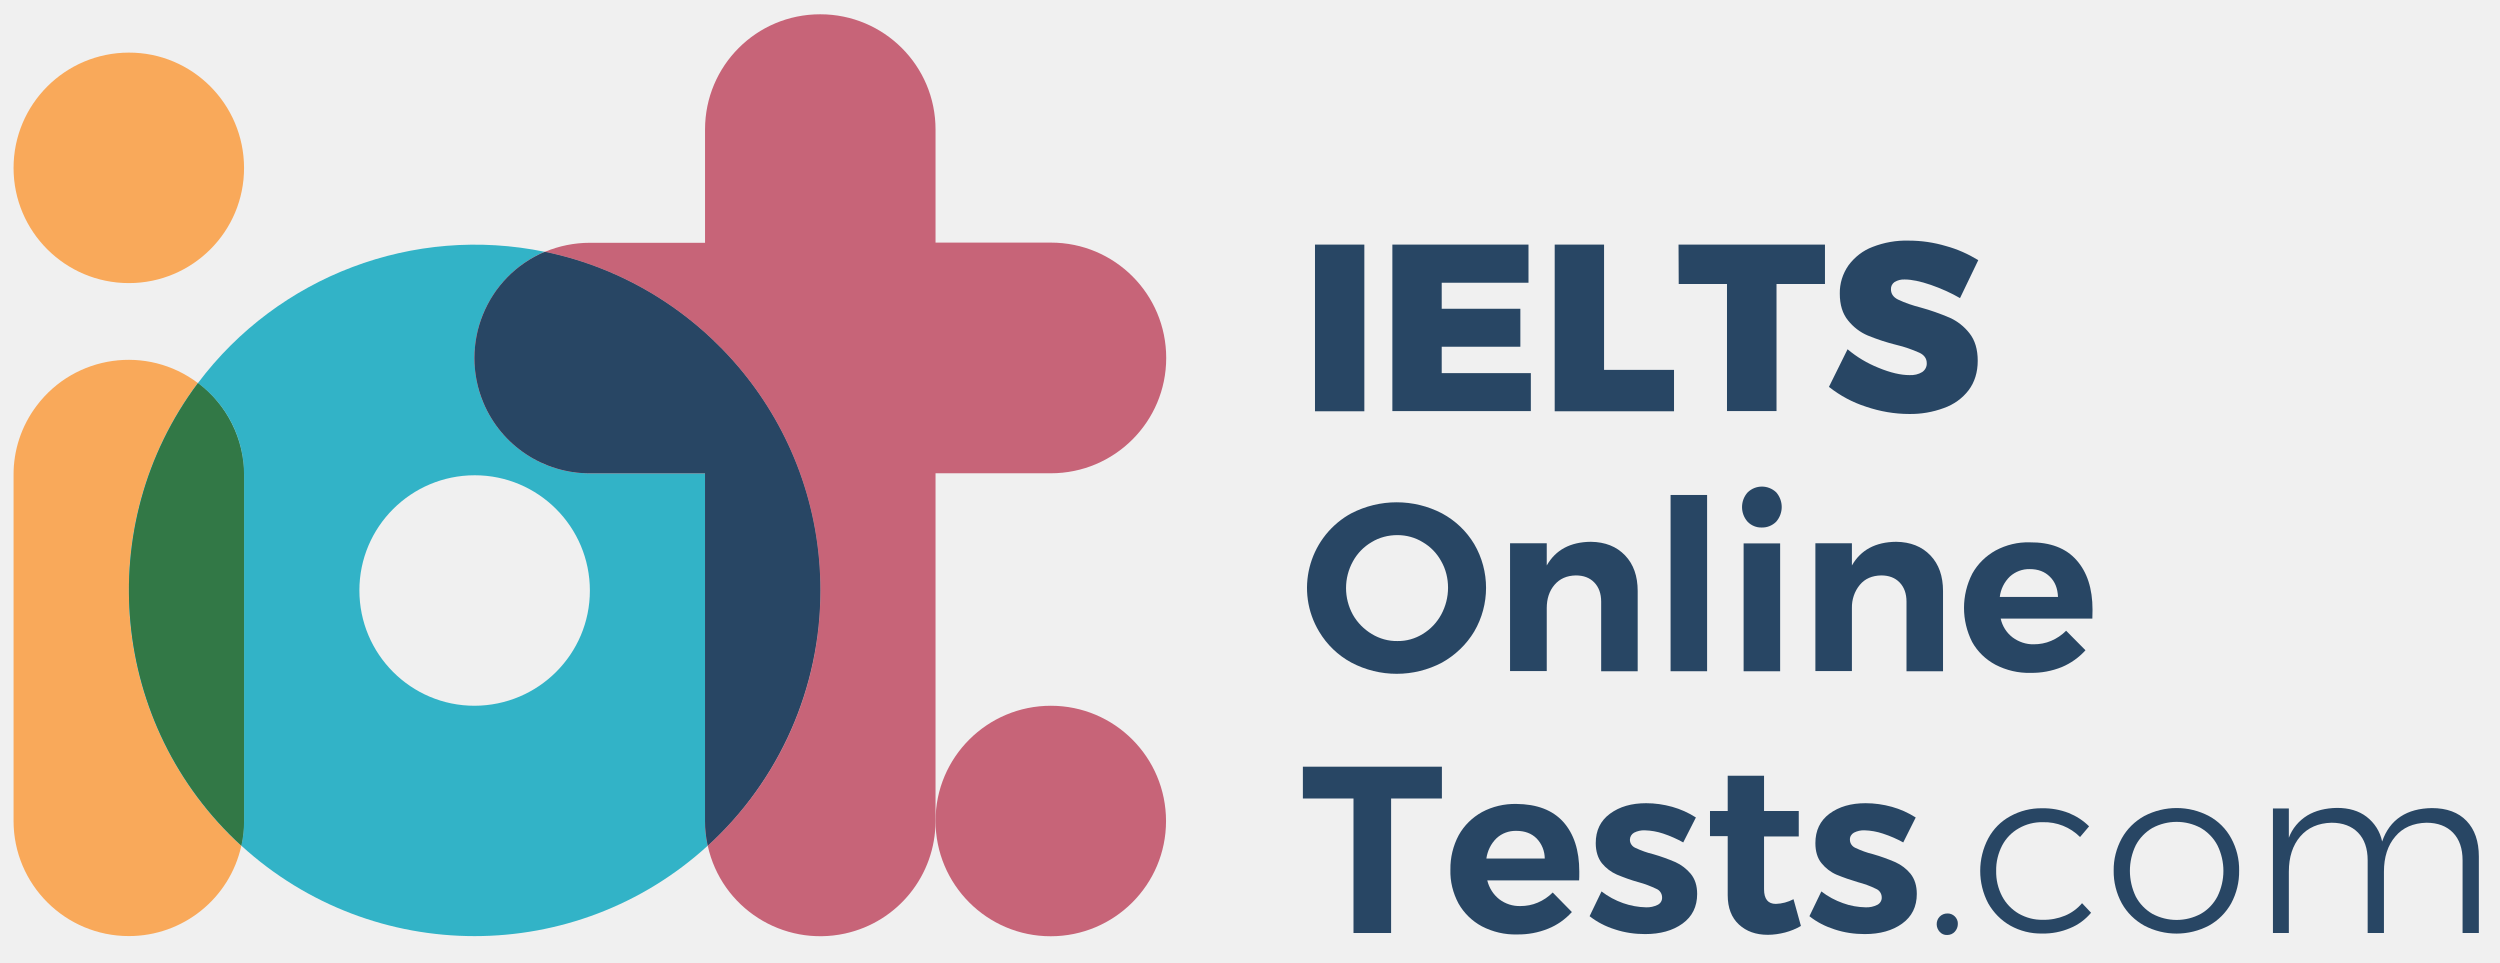
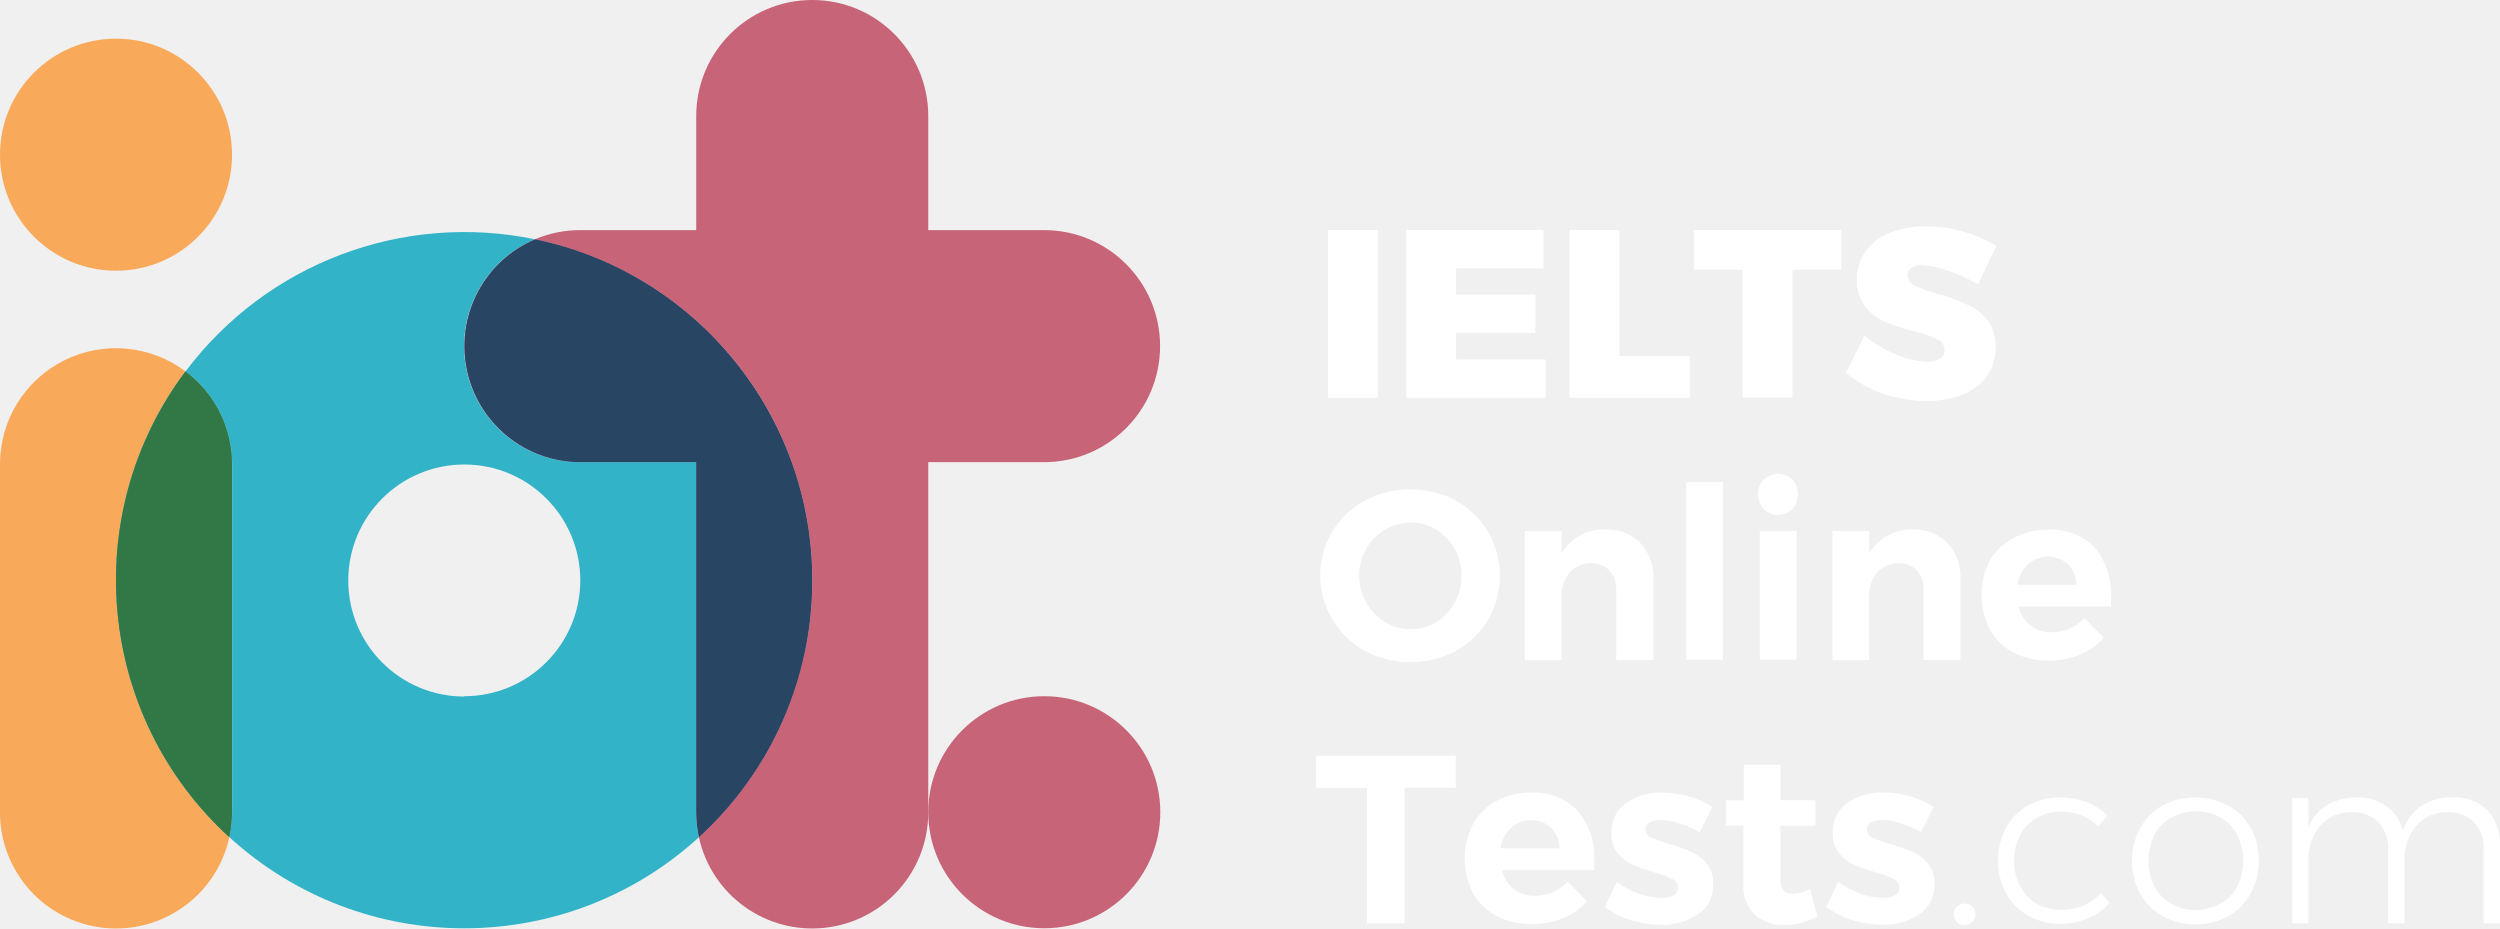
- <svg xmlns="http://www.w3.org/2000/svg" version="1.1" id="Layer_1" x="0px" y="0px" viewBox="0 0 1382.9 532.5" style="enable-background:new 0 0 1382.9 532.5;" xml:space="preserve">
-   <style type="text/css">
- 	.st0{fill:none;}
- 	.st1{fill:#C76478;}
- 	.st2{fill:#32B3C7;}
- 	.st3{fill:#284664;}
- 	.st4{fill:#F9A95A;}
- 	.st5{fill:#327846;}
- </style>
-   <g>
-     <g id="Layer_1_1_">
-       <path class="st0" d="M262.5,262.9c-35.2,0-63.7,28.6-63.7,63.8c0,35.2,28.6,63.7,63.8,63.7c35.2,0,63.7-28.6,63.7-63.8    C326.3,291.4,297.7,262.9,262.5,262.9C262.5,262.9,262.5,262.9,262.5,262.9z" />
-       <path class="st1" d="M581.3,390.4c-35.2,0-63.8,28.5-63.8,63.7s28.5,63.8,63.7,63.8c35.2,0,63.8-28.5,63.8-63.7c0,0,0,0,0,0    C645,418.9,616.5,390.4,581.3,390.4z" />
-       <path class="st1" d="M581.3,261.8c35.2,0,63.8-28.5,63.8-63.8s-28.5-63.8-63.8-63.8h-63.8V71.6c0-35.2-28.5-63.7-63.8-63.7    S390,36.4,390,71.6v62.7h-63.7c-8.5,0-17,1.7-24.9,5c87,18,152.4,95,152.4,187.3c0.1,53.7-22.5,105-62.3,141.2    c7.5,34.4,41.5,56.1,75.9,48.6c29.3-6.4,50.1-32.3,50.1-62.3V261.8H581.3z" />
-       <path class="st2" d="M390,261.8h-63.7c-35.2,0-63.8-28.5-63.8-63.7c0-25.6,15.3-48.8,38.9-58.8c-72.6-15-147.4,13.3-191.9,72.6    c16.1,12,25.6,30.9,25.5,51v191.2c0,4.6-0.5,9.2-1.5,13.7c73.1,66.7,184.9,66.7,258,0c-1-4.5-1.5-9.1-1.5-13.7V261.8z     M262.5,390.4c-35.2,0-63.7-28.6-63.7-63.8c0-35.2,28.6-63.7,63.8-63.7c35.2,0,63.7,28.6,63.7,63.8    C326.3,361.8,297.8,390.3,262.5,390.4C262.5,390.4,262.5,390.4,262.5,390.4z" />
-       <g>
-         <path class="st1" d="M453.8,326.6c0-92.3-65.4-169.3-152.4-187.3c-32.4,13.7-47.6,51.1-33.9,83.6c10,23.6,33.1,38.9,58.7,38.9     H390v192.3c0,4.6,0.5,9.2,1.5,13.7C431.2,431.6,453.8,380.3,453.8,326.6z" />
+ <svg xmlns="http://www.w3.org/2000/svg" viewBox="0 0 234.66 87.13">
+   <defs>
+     <style>.cls-1{isolation:isolate;}.cls-2{fill:none;}.cls-3{fill:#c76478;}.cls-4{fill:#32b3c7;}.cls-5{mix-blend-mode:overlay;}.cls-6{fill:#284664;}.cls-7{fill:#f9a95a;}.cls-8{mix-blend-mode:multiply;}.cls-9{fill:#327846;}.cls-10{fill:#fff;}</style>
+   </defs>
+   <g class="cls-1">
+     <g id="Layer_2" data-name="Layer 2">
+       <g id="Layer_3" data-name="Layer 3">
+         <circle class="cls-2" cx="43.57" cy="54.46" r="10.89" />
+         <circle class="cls-3" cx="98.02" cy="76.24" r="10.89" />
+         <path class="cls-3" d="M98,43.38A10.89,10.89,0,0,0,98,21.6H87.13V10.89a10.89,10.89,0,0,0-21.78,0V21.6H54.46a10.86,10.86,0,0,0-4.25.86A32.67,32.67,0,0,1,65.6,78.58a10.89,10.89,0,0,0,21.53-2.34V43.38Z" />
+         <path class="cls-4" d="M65.35,43.38H54.46a10.89,10.89,0,0,1-4.25-20.92,32.71,32.71,0,0,0-32.79,12.4,10.86,10.86,0,0,1,4.37,8.71V76.24a10.89,10.89,0,0,1-.26,2.34,32.67,32.67,0,0,0,44.08,0,11.26,11.26,0,0,1-.26-2.34Zm-21.78,22a10.89,10.89,0,1,1,10.9-10.89A10.89,10.89,0,0,1,43.56,65.35Z" />
+         <g class="cls-5">
+           <path class="cls-3" d="M76.24,54.46a32.69,32.69,0,0,0-26-32,10.89,10.89,0,0,0,4.25,20.92H65.35V76.24a11.26,11.26,0,0,0,.26,2.34A32.59,32.59,0,0,0,76.24,54.46Z" />
+         </g>
+         <path class="cls-6" d="M76.24,54.46a32.69,32.69,0,0,0-26-32,10.89,10.89,0,0,0,4.25,20.92H65.35V76.24a11.26,11.26,0,0,0,.26,2.34A32.59,32.59,0,0,0,76.24,54.46Z" />
+         <path class="cls-7" d="M10.89,25.41A10.89,10.89,0,1,0,0,14.52,10.89,10.89,0,0,0,10.89,25.41Z" />
+         <path class="cls-7" d="M10.89,54.46a32.53,32.53,0,0,1,6.52-19.6A10.88,10.88,0,0,0,0,43.57V76.24a10.89,10.89,0,0,0,21.53,2.34A32.58,32.58,0,0,1,10.89,54.46Z" />
+         <g class="cls-8">
+           <path class="cls-4" d="M21.78,43.57a10.86,10.86,0,0,0-4.37-8.71,32.69,32.69,0,0,0,4.11,43.72,10.89,10.89,0,0,0,.26-2.34Z" />
+         </g>
+         <path class="cls-9" d="M21.78,43.57a10.86,10.86,0,0,0-4.37-8.71,32.69,32.69,0,0,0,4.11,43.72,10.89,10.89,0,0,0,.26-2.34Z" />
+         <path class="cls-10" d="M124.66,21.59h4.67V37.34h-4.67Z" />
+         <path class="cls-10" d="M132,21.59h12.87v3.6h-8.2v2.47h7.44v3.6h-7.44v2.49h8.42v3.6H132Z" />
+         <path class="cls-10" d="M147.32,21.59H152V33.43h6.61v3.91H147.32Z" />
+         <path class="cls-10" d="M159,21.59h13.83v3.73h-4.58v12h-4.69v-12H159Z" />
+         <path class="cls-10" d="M182.87,25.42a8,8,0,0,0-2.47-.52,1.67,1.67,0,0,0-1,.24.77.77,0,0,0-.34.68,1.08,1.08,0,0,0,.67,1,12.14,12.14,0,0,0,2.14.75,20.64,20.64,0,0,1,2.74,1A5,5,0,0,1,186.52,30a4,4,0,0,1,.79,2.61,4.46,4.46,0,0,1-.86,2.77,5.17,5.17,0,0,1-2.34,1.7,9.17,9.17,0,0,1-3.29.56,12.65,12.65,0,0,1-4.06-.69A11.31,11.31,0,0,1,173.26,35L175,31.5a10.35,10.35,0,0,0,2.9,1.74,8,8,0,0,0,3,.71,2.1,2.1,0,0,0,1.19-.29.94.94,0,0,0,.43-.83,1.08,1.08,0,0,0-.7-1,11.81,11.81,0,0,0-2.15-.73,19,19,0,0,1-2.72-.89,4.77,4.77,0,0,1-1.86-1.42,3.91,3.91,0,0,1-.79-2.54,4.47,4.47,0,0,1,.81-2.66,5.1,5.1,0,0,1,2.28-1.74,9,9,0,0,1,3.42-.6,12.69,12.69,0,0,1,3.52.51,11.71,11.71,0,0,1,3.06,1.33l-1.73,3.6A15.05,15.05,0,0,0,182.87,25.42Z" />
+         <path class="cls-10" d="M136.67,47a8,8,0,0,1,3,2.91,8.2,8.2,0,0,1,0,8.25,8,8,0,0,1-3,2.93,9.16,9.16,0,0,1-8.58,0,7.92,7.92,0,0,1-3-2.92,8,8,0,0,1,3-11.18,9.26,9.26,0,0,1,8.59,0ZM130,49.72a4.79,4.79,0,0,0-1.77,1.81A5.1,5.1,0,0,0,130,58.39a4.6,4.6,0,0,0,2.42.67,4.51,4.51,0,0,0,2.39-.66,4.82,4.82,0,0,0,1.73-1.82,5.17,5.17,0,0,0,.64-2.55,5.06,5.06,0,0,0-.64-2.51,4.82,4.82,0,0,0-1.73-1.81,4.48,4.48,0,0,0-2.39-.66A4.71,4.71,0,0,0,130,49.72Z" />
+         <path class="cls-10" d="M154,51a4.69,4.69,0,0,1,1.2,3.37v7.59H151.7V55.34a2.5,2.5,0,0,0-.64-1.81,2.3,2.3,0,0,0-1.74-.66,2.59,2.59,0,0,0-2,.89,3.27,3.27,0,0,0-.74,2.21v6h-3.46V49.84h3.46v2.11a4.5,4.5,0,0,1,4.18-2.24A4.25,4.25,0,0,1,154,51Z" />
+         <path class="cls-10" d="M158.26,45.26h3.46V61.92h-3.46Z" />
+         <path class="cls-10" d="M168.24,45a2.11,2.11,0,0,1,0,2.78,1.94,1.94,0,0,1-2.7,0,2.09,2.09,0,0,1,0-2.77,2,2,0,0,1,2.7,0Zm-3.06,4.83h3.46V61.92h-3.46Z" />
+         <path class="cls-10" d="M182.82,51a4.69,4.69,0,0,1,1.2,3.37v7.59h-3.46V55.34a2.49,2.49,0,0,0-.64-1.81,2.3,2.3,0,0,0-1.73-.66,2.59,2.59,0,0,0-2,.89,3.28,3.28,0,0,0-.75,2.21v6H172V49.84h3.46v2.11a4.52,4.52,0,0,1,4.18-2.24A4.24,4.24,0,0,1,182.82,51Z" />
+         <path class="cls-10" d="M196.63,51.41a6.78,6.78,0,0,1,1.52,4.69c0,.36,0,.64,0,.83h-8.67a3.07,3.07,0,0,0,3.12,2.42,4.26,4.26,0,0,0,1.64-.33,4.41,4.41,0,0,0,1.41-1l1.82,1.84a6.18,6.18,0,0,1-2.24,1.59,7.54,7.54,0,0,1-2.93.55,7,7,0,0,1-3.33-.76,5.36,5.36,0,0,1-2.2-2.16,7.1,7.1,0,0,1,0-6.46A5.42,5.42,0,0,1,189,50.5a6.58,6.58,0,0,1,3.23-.78A5.65,5.65,0,0,1,196.63,51.41Zm-1.74,3.48a2.73,2.73,0,0,0-.76-1.91,2.58,2.58,0,0,0-1.9-.72,2.63,2.63,0,0,0-1.87.71,3.28,3.28,0,0,0-1,1.92Z" />
+         <path class="cls-10" d="M123.52,70.94h13.13v3h-4.81V86.66H128.3V73.95h-4.78Z" />
+         <path class="cls-10" d="M148.12,76.15a6.75,6.75,0,0,1,1.52,4.69c0,.36,0,.64,0,.83h-8.67a3.2,3.2,0,0,0,1.12,1.78,3.16,3.16,0,0,0,2,.64,4.26,4.26,0,0,0,1.64-.33,4.42,4.42,0,0,0,1.41-1l1.82,1.84a6.13,6.13,0,0,1-2.24,1.58,7.45,7.45,0,0,1-2.93.55,7,7,0,0,1-3.33-.76,5.42,5.42,0,0,1-2.2-2.16,7.09,7.09,0,0,1,0-6.46,5.58,5.58,0,0,1,2.21-2.18,6.65,6.65,0,0,1,3.23-.77A5.65,5.65,0,0,1,148.12,76.15Zm-1.74,3.48a2.7,2.7,0,0,0-.77-1.91,2.57,2.57,0,0,0-1.9-.72,2.62,2.62,0,0,0-1.87.71,3.27,3.27,0,0,0-1,1.92Z" />
+         <path class="cls-10" d="M157.57,77.26a5.9,5.9,0,0,0-1.73-.3,2,2,0,0,0-1,.22.73.73,0,0,0-.38.67.84.84,0,0,0,.52.76,9.78,9.78,0,0,0,1.69.61,18.81,18.81,0,0,1,2.11.75,4,4,0,0,1,1.43,1.1A2.9,2.9,0,0,1,160.8,83a3.26,3.26,0,0,1-1.38,2.8,5.93,5.93,0,0,1-3.54,1,9.29,9.29,0,0,1-2.85-.44,7.44,7.44,0,0,1-2.39-1.24l1.13-2.34a7.12,7.12,0,0,0,2.06,1.11,6.65,6.65,0,0,0,2.15.39,2.2,2.2,0,0,0,1.11-.24.75.75,0,0,0,.42-.71.9.9,0,0,0-.52-.81,8.85,8.85,0,0,0-1.69-.63,17.15,17.15,0,0,1-2.05-.72,3.67,3.67,0,0,1-1.41-1.09,3,3,0,0,1-.58-1.9,3.25,3.25,0,0,1,1.35-2.78,5.62,5.62,0,0,1,3.41-1,9.06,9.06,0,0,1,2.46.35,8.19,8.19,0,0,1,2.25,1l-1.19,2.36A10.12,10.12,0,0,0,157.57,77.26Z" />
+         <path class="cls-10" d="M170.58,86a5.61,5.61,0,0,1-1.49.62,6.53,6.53,0,0,1-1.65.21,3.89,3.89,0,0,1-2.74-1,3.56,3.56,0,0,1-1.06-2.76V77.5H162V75.12h1.68V71.79h3.44v3.32h3.28v2.4h-3.28v5c0,.93.37,1.39,1.1,1.39a3.84,3.84,0,0,0,1.68-.45Z" />
+         <path class="cls-10" d="M178.33,77.26a5.84,5.84,0,0,0-1.72-.3,2,2,0,0,0-1,.22.74.74,0,0,0-.38.67.83.83,0,0,0,.52.76,9.62,9.62,0,0,0,1.68.61,17.72,17.72,0,0,1,2.11.75,3.91,3.91,0,0,1,1.44,1.1,2.94,2.94,0,0,1,.6,1.92,3.26,3.26,0,0,1-1.38,2.8,5.9,5.9,0,0,1-3.53,1,9.34,9.34,0,0,1-2.86-.44,7.38,7.38,0,0,1-2.38-1.24l1.12-2.34a7.13,7.13,0,0,0,2.06,1.11,6.57,6.57,0,0,0,2.14.39,2.24,2.24,0,0,0,1.12-.24.77.77,0,0,0,.42-.71.9.9,0,0,0-.52-.81,8.79,8.79,0,0,0-1.7-.63,18.08,18.08,0,0,1-2.06-.72,3.68,3.68,0,0,1-1.4-1.09,2.92,2.92,0,0,1-.58-1.9,3.26,3.26,0,0,1,1.34-2.78,5.62,5.62,0,0,1,3.41-1,9.06,9.06,0,0,1,2.47.35,8.2,8.2,0,0,1,2.25,1l-1.19,2.36A10,10,0,0,0,178.33,77.26Z" />
+         <path class="cls-10" d="M185.12,85.09a1,1,0,0,1,.29.72,1,1,0,0,1-.29.73,1,1,0,0,1-.72.31.92.92,0,0,1-.71-.29,1,1,0,0,1-.29-.74,1,1,0,0,1,.29-.72.93.93,0,0,1,.71-.29A1,1,0,0,1,185.12,85.09Z" />
+         <path class="cls-10" d="M193.45,76.18a4.46,4.46,0,0,0-2.27.58,4.09,4.09,0,0,0-1.57,1.63,5,5,0,0,0-.56,2.39,5.09,5.09,0,0,0,.56,2.4,4.05,4.05,0,0,0,1.57,1.64,4.48,4.48,0,0,0,2.27.58,5.31,5.31,0,0,0,2.1-.4,4.26,4.26,0,0,0,1.61-1.17l.85.9a5.19,5.19,0,0,1-2,1.46,6.56,6.56,0,0,1-2.64.52,6,6,0,0,1-3-.76,5.34,5.34,0,0,1-2.08-2.11,6.57,6.57,0,0,1,0-6.13,5.32,5.32,0,0,1,2.08-2.11,6,6,0,0,1,3-.75,6.71,6.71,0,0,1,2.5.45,5.62,5.62,0,0,1,1.94,1.26l-.85,1A4.9,4.9,0,0,0,193.45,76.18Z" />
+         <path class="cls-10" d="M209.15,75.6a5.38,5.38,0,0,1,2.11,2.1,6.12,6.12,0,0,1,.76,3.06,6.23,6.23,0,0,1-.76,3.09A5.38,5.38,0,0,1,209.15,86,6.55,6.55,0,0,1,203,86a5.39,5.39,0,0,1-2.11-2.11,6.24,6.24,0,0,1-.77-3.09,6.13,6.13,0,0,1,.77-3.06A5.39,5.39,0,0,1,203,75.6a6.57,6.57,0,0,1,6.11,0Zm-5.35,1.13a4,4,0,0,0-1.58,1.64,5.5,5.5,0,0,0,0,4.83,4,4,0,0,0,1.58,1.64,4.78,4.78,0,0,0,4.58,0A4,4,0,0,0,210,83.2a5.43,5.43,0,0,0,0-4.83,4,4,0,0,0-1.57-1.64,4.76,4.76,0,0,0-4.58,0Z" />
+         <path class="cls-10" d="M233.49,76.06a4.66,4.66,0,0,1,1.17,3.37v7.23h-1.53V79.79a3.58,3.58,0,0,0-.91-2.62,3.34,3.34,0,0,0-2.51-.93,3.77,3.77,0,0,0-2.95,1.31,4.92,4.92,0,0,0-1.07,3.32v5.79h-1.53V79.79a3.58,3.58,0,0,0-.91-2.62,3.33,3.33,0,0,0-2.51-.93,3.83,3.83,0,0,0-3,1.31,4.94,4.94,0,0,0-1.07,3.32v5.79h-1.51V74.89h1.51v2.77a4.25,4.25,0,0,1,1.74-2.09,5.55,5.55,0,0,1,2.82-.72,4.55,4.55,0,0,1,2.79.83A4,4,0,0,1,225.54,78a4.44,4.44,0,0,1,1.74-2.36,5.45,5.45,0,0,1,3-.81A4.31,4.31,0,0,1,233.49,76.06Z" />
      </g>
-       <path class="st3" d="M453.8,326.6c0-92.3-65.4-169.3-152.4-187.3c-32.4,13.7-47.6,51.1-33.9,83.6c10,23.6,33.1,38.9,58.7,38.9H390    v192.3c0,4.6,0.5,9.2,1.5,13.7C431.2,431.6,453.8,380.3,453.8,326.6z" />
-       <path class="st4" d="M71.3,156.6c35.2,0,63.8-28.6,63.7-63.8s-28.6-63.8-63.8-63.7S7.5,57.7,7.5,92.9c0,0,0,0,0,0    C7.5,128.1,36.1,156.6,71.3,156.6L71.3,156.6z" />
-       <path class="st4" d="M71.3,326.6c-0.1-41.4,13.3-81.6,38.2-114.7c-28.1-21.2-68-15.6-89.2,12.5C11.9,235.5,7.4,249,7.5,262.9    v191.2c0,35.2,28.6,63.7,63.8,63.7c29.9,0,55.8-20.8,62.2-50C93.8,431.6,71.2,380.3,71.3,326.6z" />
-       <g>
-         <path class="st2" d="M135,262.9c0-20.1-9.5-39-25.5-51c-59,78.8-48.6,189.5,24,255.9c1-4.5,1.5-9.1,1.5-13.7V262.9z" />
-       </g>
-       <path class="st5" d="M135,262.9c0-20.1-9.5-39-25.5-51c-59,78.8-48.6,189.5,24,255.9c1-4.5,1.5-9.1,1.5-13.7V262.9z" />
-       <path class="st3" d="M727.4,135.3h27.3v92.2h-27.3V135.3z" />
-       <path class="st3" d="M770.2,135.3h75.3v21.1h-48v14.4h43.5v21h-43.5v14.6h49.3v21h-76.6L770.2,135.3z" />
-       <path class="st3" d="M860,135.3h27.3v69.3H926v22.9h-66V135.3z" />
-       <path class="st3" d="M928.5,135.3h81v21.8h-26.8v70.3h-27.4v-70.3h-26.7L928.5,135.3z" />
-       <path class="st3" d="M1068.1,157.6c-5.8-2-10.7-3-14.5-3c-2-0.1-3.9,0.4-5.6,1.4c-1.3,0.9-2.1,2.4-2,4c0,2.5,1.3,4.4,3.9,5.7    c4,1.9,8.2,3.3,12.5,4.4c5.5,1.5,10.8,3.4,16,5.6c4.3,1.9,8.1,4.9,11,8.6c3.1,3.9,4.6,9,4.6,15.3s-1.7,11.8-5,16.2    c-3.5,4.6-8.3,8-13.7,9.9c-6.2,2.3-12.7,3.4-19.2,3.3c-8.1,0-16.1-1.4-23.8-4c-7.5-2.4-14.4-6.1-20.6-11l10.3-20.8    c5.1,4.3,10.8,7.7,17,10.2c6.7,2.8,12.5,4.1,17.3,4.1c2.5,0.1,4.9-0.4,7-1.7c1.6-1.1,2.6-2.9,2.5-4.9c0-2.5-1.3-4.5-4.1-5.8    c-4.1-1.8-8.3-3.3-12.6-4.3c-5.4-1.3-10.7-3.1-15.9-5.2c-4.3-1.8-8-4.7-10.9-8.3c-3.1-3.8-4.6-8.7-4.6-14.9    c-0.1-5.6,1.6-11,4.8-15.6c3.4-4.6,8-8.2,13.3-10.2c6.4-2.5,13.2-3.7,20-3.5c7,0,13.9,1,20.6,3c6.3,1.7,12.3,4.4,17.9,7.8    l-10.1,21C1079.2,162,1073.8,159.6,1068.1,157.6z" />
-       <path class="st3" d="M797.7,284c7.4,4,13.5,9.8,17.8,17c8.7,14.9,8.7,33.4,0,48.3c-4.3,7.2-10.5,13.1-17.8,17.2    c-15.7,8.3-34.5,8.3-50.2,0c-7.4-4-13.5-9.9-17.8-17.1c-13.4-22.3-6.1-51.1,16.1-64.5c0.5-0.3,1.1-0.6,1.6-0.9    C763.2,275.8,782,275.8,797.7,284L797.7,284z M758.7,299.9c-4.3,2.5-7.9,6.2-10.3,10.6c-5.1,9.2-5.1,20.4,0,29.6    c2.5,4.4,6.1,8,10.4,10.6c4.3,2.6,9.2,4,14.2,3.9c4.9,0.1,9.8-1.3,14-3.9c4.3-2.6,7.8-6.3,10.2-10.7c2.5-4.6,3.8-9.7,3.8-14.9    c0-5.1-1.2-10.2-3.8-14.7c-2.4-4.4-5.9-8-10.2-10.5c-4.2-2.6-9.1-3.9-14-3.9C767.9,296,762.9,297.3,758.7,299.9L758.7,299.9z" />
-       <path class="st3" d="M898.9,307.2c4.7,4.9,7,11.5,7,19.7v44.4h-20.2v-38.5c0-4.5-1.3-8-3.8-10.6s-5.9-3.9-10.2-3.9    c-5,0.1-8.9,1.8-11.8,5.2s-4.3,7.7-4.3,12.9v34.8h-20.3v-70.7h20.3v12.3c4.9-8.6,13-13,24.4-13.1    C887.9,299.8,894.2,302.3,898.9,307.2z" />
-       <path class="st3" d="M924.1,273.8h20.2v97.5h-20.2V273.8z" />
-       <path class="st3" d="M982.5,272.3c4.1,4.7,4.1,11.6,0,16.3c-2.1,2.1-5,3.3-8,3.2c-2.9,0.1-5.8-1.1-7.8-3.2    c-4.1-4.6-4.1-11.6,0-16.2C971.1,268.1,978,268.1,982.5,272.3L982.5,272.3z M964.5,300.6h20.2v70.7h-20.2V300.6z" />
-       <path class="st3" d="M1067.8,307.2c4.7,4.9,7,11.5,7,19.7v44.4h-20.2v-38.5c0-4.5-1.3-8-3.8-10.6s-5.9-3.9-10.2-3.9    c-5,0.1-9,1.8-11.8,5.2c-3,3.6-4.5,8.2-4.4,12.9v34.8h-20.2v-70.7h20.2v12.3c4.9-8.6,13.1-13,24.5-13.1    C1056.8,299.8,1063.1,302.3,1067.8,307.2z" />
-       <path class="st3" d="M1148.6,309.8c5.9,6.6,8.9,15.7,8.9,27.5c0,2.1-0.1,3.8-0.1,4.9h-50.7c0.9,4.1,3.2,7.8,6.6,10.4    c3.4,2.5,7.5,3.9,11.7,3.8c3.3,0,6.6-0.6,9.6-1.9c3.1-1.3,5.9-3.2,8.3-5.6l10.7,10.8c-3.6,4-8.1,7.2-13.1,9.3    c-5.5,2.2-11.3,3.3-17.2,3.2c-6.8,0.2-13.5-1.4-19.5-4.5c-5.4-2.9-9.9-7.2-12.9-12.6c-6-11.9-6-25.9,0.1-37.8    c3-5.4,7.5-9.8,12.9-12.8c5.8-3.1,12.3-4.7,18.9-4.5C1134.1,299.9,1142.8,303.2,1148.6,309.8z M1138.4,330.2    c-0.2-4.7-1.6-8.4-4.5-11.2c-2.8-2.8-6.5-4.2-11.1-4.2c-4.1-0.1-8,1.4-11,4.1c-3.1,3-5.1,7-5.6,11.3H1138.4z" />
-       <path class="st3" d="M720.7,424.1h76.9v17.6h-28.1v74.4h-20.8v-74.4h-28L720.7,424.1z" />
-       <path class="st3" d="M864.7,454.6c5.9,6.6,8.9,15.7,8.9,27.5c0,2.1,0,3.8-0.1,4.9h-50.8c1,4.1,3.3,7.8,6.6,10.4    c3.4,2.6,7.5,3.9,11.7,3.8c3.3,0,6.6-0.6,9.6-1.9c3.1-1.3,5.9-3.2,8.3-5.6l10.6,10.8c-3.6,4-8.1,7.2-13.1,9.2    c-5.4,2.2-11.3,3.3-17.2,3.2c-6.8,0.2-13.5-1.4-19.5-4.5c-5.4-2.9-9.9-7.3-12.9-12.6c-3.1-5.8-4.7-12.2-4.5-18.8    c-0.1-6.6,1.5-13.2,4.6-19c3-5.4,7.5-9.8,12.9-12.8c5.8-3.1,12.3-4.6,18.9-4.5C850.2,444.8,858.8,448.1,864.7,454.6z M854.5,475    c0-4.2-1.6-8.2-4.5-11.2c-2.8-2.8-6.5-4.2-11.2-4.2c-4.1-0.1-8,1.3-11,4.1c-3.1,3-5,7-5.6,11.2H854.5z" />
-       <path class="st3" d="M920,461.1c-3.3-1.1-6.7-1.7-10.2-1.8c-2-0.1-4.1,0.4-5.9,1.3c-1.4,0.8-2.3,2.3-2.3,3.9c0,2,1.2,3.7,3,4.5    c3.2,1.5,6.5,2.7,9.9,3.5c4.2,1.2,8.3,2.7,12.3,4.4c3.3,1.5,6.1,3.7,8.4,6.4c2.4,2.9,3.6,6.6,3.6,11.2c0,7-2.7,12.5-8.1,16.4    c-5.4,3.9-12.3,5.8-20.7,5.8c-5.7,0-11.3-0.8-16.7-2.6c-5.1-1.6-9.8-4-14-7.3l6.6-13.7c3.6,2.8,7.7,5,12,6.5    c4,1.4,8.3,2.2,12.6,2.3c2.2,0.1,4.5-0.4,6.5-1.4c1.6-0.8,2.5-2.4,2.4-4.1c0-2-1.2-3.9-3.1-4.7c-3.2-1.5-6.5-2.8-9.9-3.7    c-4.1-1.1-8.1-2.6-12-4.2c-3.2-1.4-6.1-3.6-8.3-6.3c-2.2-2.8-3.4-6.6-3.4-11.1c0-7,2.6-12.4,7.9-16.3c5.3-3.9,11.9-5.8,20-5.8    c4.9,0,9.7,0.7,14.4,2c4.6,1.3,9.1,3.3,13.1,5.9l-7,13.8C927.7,464.1,923.9,462.4,920,461.1z" />
-       <path class="st3" d="M996.2,512.2c-2.7,1.6-5.7,2.8-8.7,3.6c-3.1,0.8-6.4,1.3-9.6,1.3c-6.6,0-11.9-1.9-16-5.7s-6.2-9.2-6.2-16.2    v-32.7h-9.8v-13.9h9.8v-19.5h20.1v19.5h19.2v14.1h-19.2v29.2c0,5.4,2.2,8.1,6.5,8.1c3.4-0.1,6.8-1,9.8-2.6L996.2,512.2z" />
-       <path class="st3" d="M1041.5,461.1c-3.3-1.1-6.7-1.7-10.1-1.8c-2.1-0.1-4.1,0.4-5.9,1.3c-1.4,0.8-2.3,2.3-2.2,3.9    c0,2,1.2,3.7,3,4.5c3.2,1.5,6.4,2.7,9.8,3.5c4.2,1.2,8.3,2.7,12.3,4.4c3.3,1.5,6.2,3.7,8.4,6.4c2.3,2.9,3.5,6.6,3.5,11.2    c0,7-2.7,12.5-8.1,16.4c-5.4,3.9-12.3,5.8-20.7,5.8c-5.7,0-11.3-0.8-16.7-2.6c-5-1.6-9.8-4-13.9-7.3l6.6-13.7    c3.6,2.8,7.7,5,12,6.5c4,1.5,8.3,2.2,12.5,2.3c2.3,0.1,4.5-0.4,6.5-1.4c1.5-0.8,2.5-2.4,2.4-4.1c0-2-1.2-3.9-3.1-4.7    c-3.2-1.6-6.6-2.8-10-3.7c-4.1-1.2-8.1-2.6-12-4.2c-3.2-1.4-6-3.6-8.2-6.3c-2.3-2.8-3.4-6.6-3.4-11.1c0-7,2.6-12.4,7.8-16.3    c5.3-3.9,11.9-5.8,20-5.8c4.9,0,9.8,0.7,14.5,2c4.7,1.3,9.1,3.3,13.2,5.9l-6.9,13.8C1049.4,464.1,1045.5,462.4,1041.5,461.1z" />
-       <path class="st3" d="M1081.3,506.9c1.1,1.1,1.8,2.6,1.7,4.2c0,1.6-0.6,3.1-1.7,4.3c-1.1,1.2-2.6,1.8-4.2,1.8    c-1.6,0.1-3.1-0.6-4.1-1.7c-1.1-1.2-1.7-2.7-1.7-4.3c0-1.6,0.6-3.1,1.7-4.2c1.1-1.1,2.6-1.7,4.1-1.7    C1078.6,505.2,1080.2,505.8,1081.3,506.9z" />
-       <path class="st3" d="M1130,454.8c-4.7-0.1-9.3,1.1-13.3,3.4c-3.9,2.2-7.1,5.5-9.2,9.5c-2.2,4.3-3.4,9.1-3.3,14    c-0.1,4.9,1,9.7,3.3,14.1c2.1,4,5.3,7.3,9.2,9.6c4.1,2.3,8.6,3.5,13.3,3.4c4.2,0.1,8.4-0.7,12.3-2.3c3.6-1.5,6.9-3.9,9.4-6.9    l5,5.3c-3.1,3.7-7.1,6.7-11.6,8.5c-4.9,2.1-10.2,3.1-15.5,3c-6.2,0.1-12.2-1.4-17.6-4.4c-5.1-2.9-9.3-7.2-12.2-12.3    c-5.9-11.2-5.9-24.7,0-35.9c2.8-5.2,7-9.5,12.2-12.3c5.4-3,11.5-4.5,17.6-4.4c5-0.1,10,0.8,14.7,2.6c4.2,1.7,8.1,4.2,11.3,7.4    l-5,5.9C1145.1,457.5,1137.7,454.6,1130,454.8z" />
-       <path class="st3" d="M1221.9,451.4c5.2,2.8,9.5,7.1,12.3,12.3c3,5.5,4.5,11.6,4.4,17.9c0.1,6.3-1.4,12.5-4.4,18.1    c-2.9,5.2-7.2,9.5-12.3,12.3c-11.2,5.9-24.6,5.9-35.8,0c-5.2-2.9-9.5-7.1-12.4-12.3c-3-5.5-4.6-11.8-4.5-18.1    c-0.1-6.3,1.5-12.4,4.5-17.9c2.9-5.2,7.2-9.4,12.4-12.3C1197.4,445.5,1210.7,445.5,1221.9,451.4z M1190.6,458    c-3.9,2.3-7.1,5.6-9.2,9.6c-4.3,8.9-4.3,19.3,0,28.3c2.1,4,5.3,7.3,9.2,9.6c8.4,4.5,18.5,4.5,26.8,0c3.9-2.2,7.1-5.6,9.2-9.6    c4.4-8.9,4.4-19.4,0-28.3c-2.1-4-5.3-7.3-9.2-9.6C1209.1,453.5,1199,453.5,1190.6,458z" />
-       <path class="st3" d="M1364.4,454.1c4.5,4.7,6.8,11.3,6.8,19.7v42.3h-9v-40.2c0-6.6-1.8-11.7-5.3-15.3s-8.4-5.5-14.7-5.5    c-7.3,0.2-13.1,2.7-17.2,7.6c-4.2,4.9-6.3,11.4-6.3,19.5v33.9h-9v-40.2c0-6.6-1.8-11.7-5.3-15.3s-8.4-5.5-14.7-5.5    c-7.3,0.2-13.1,2.7-17.3,7.6s-6.3,11.4-6.3,19.5v33.9h-8.8v-68.9h8.8v16.2c1.9-5.1,5.5-9.4,10.2-12.3c4.5-2.7,10-4.1,16.5-4.2    c6.5,0,12,1.6,16.3,4.9c4.4,3.4,7.5,8.2,8.6,13.7c2.1-6.1,5.5-10.7,10.2-13.8s10.5-4.6,17.3-4.7    C1353.5,447,1359.9,449.4,1364.4,454.1z" />
    </g>
  </g>
</svg>
